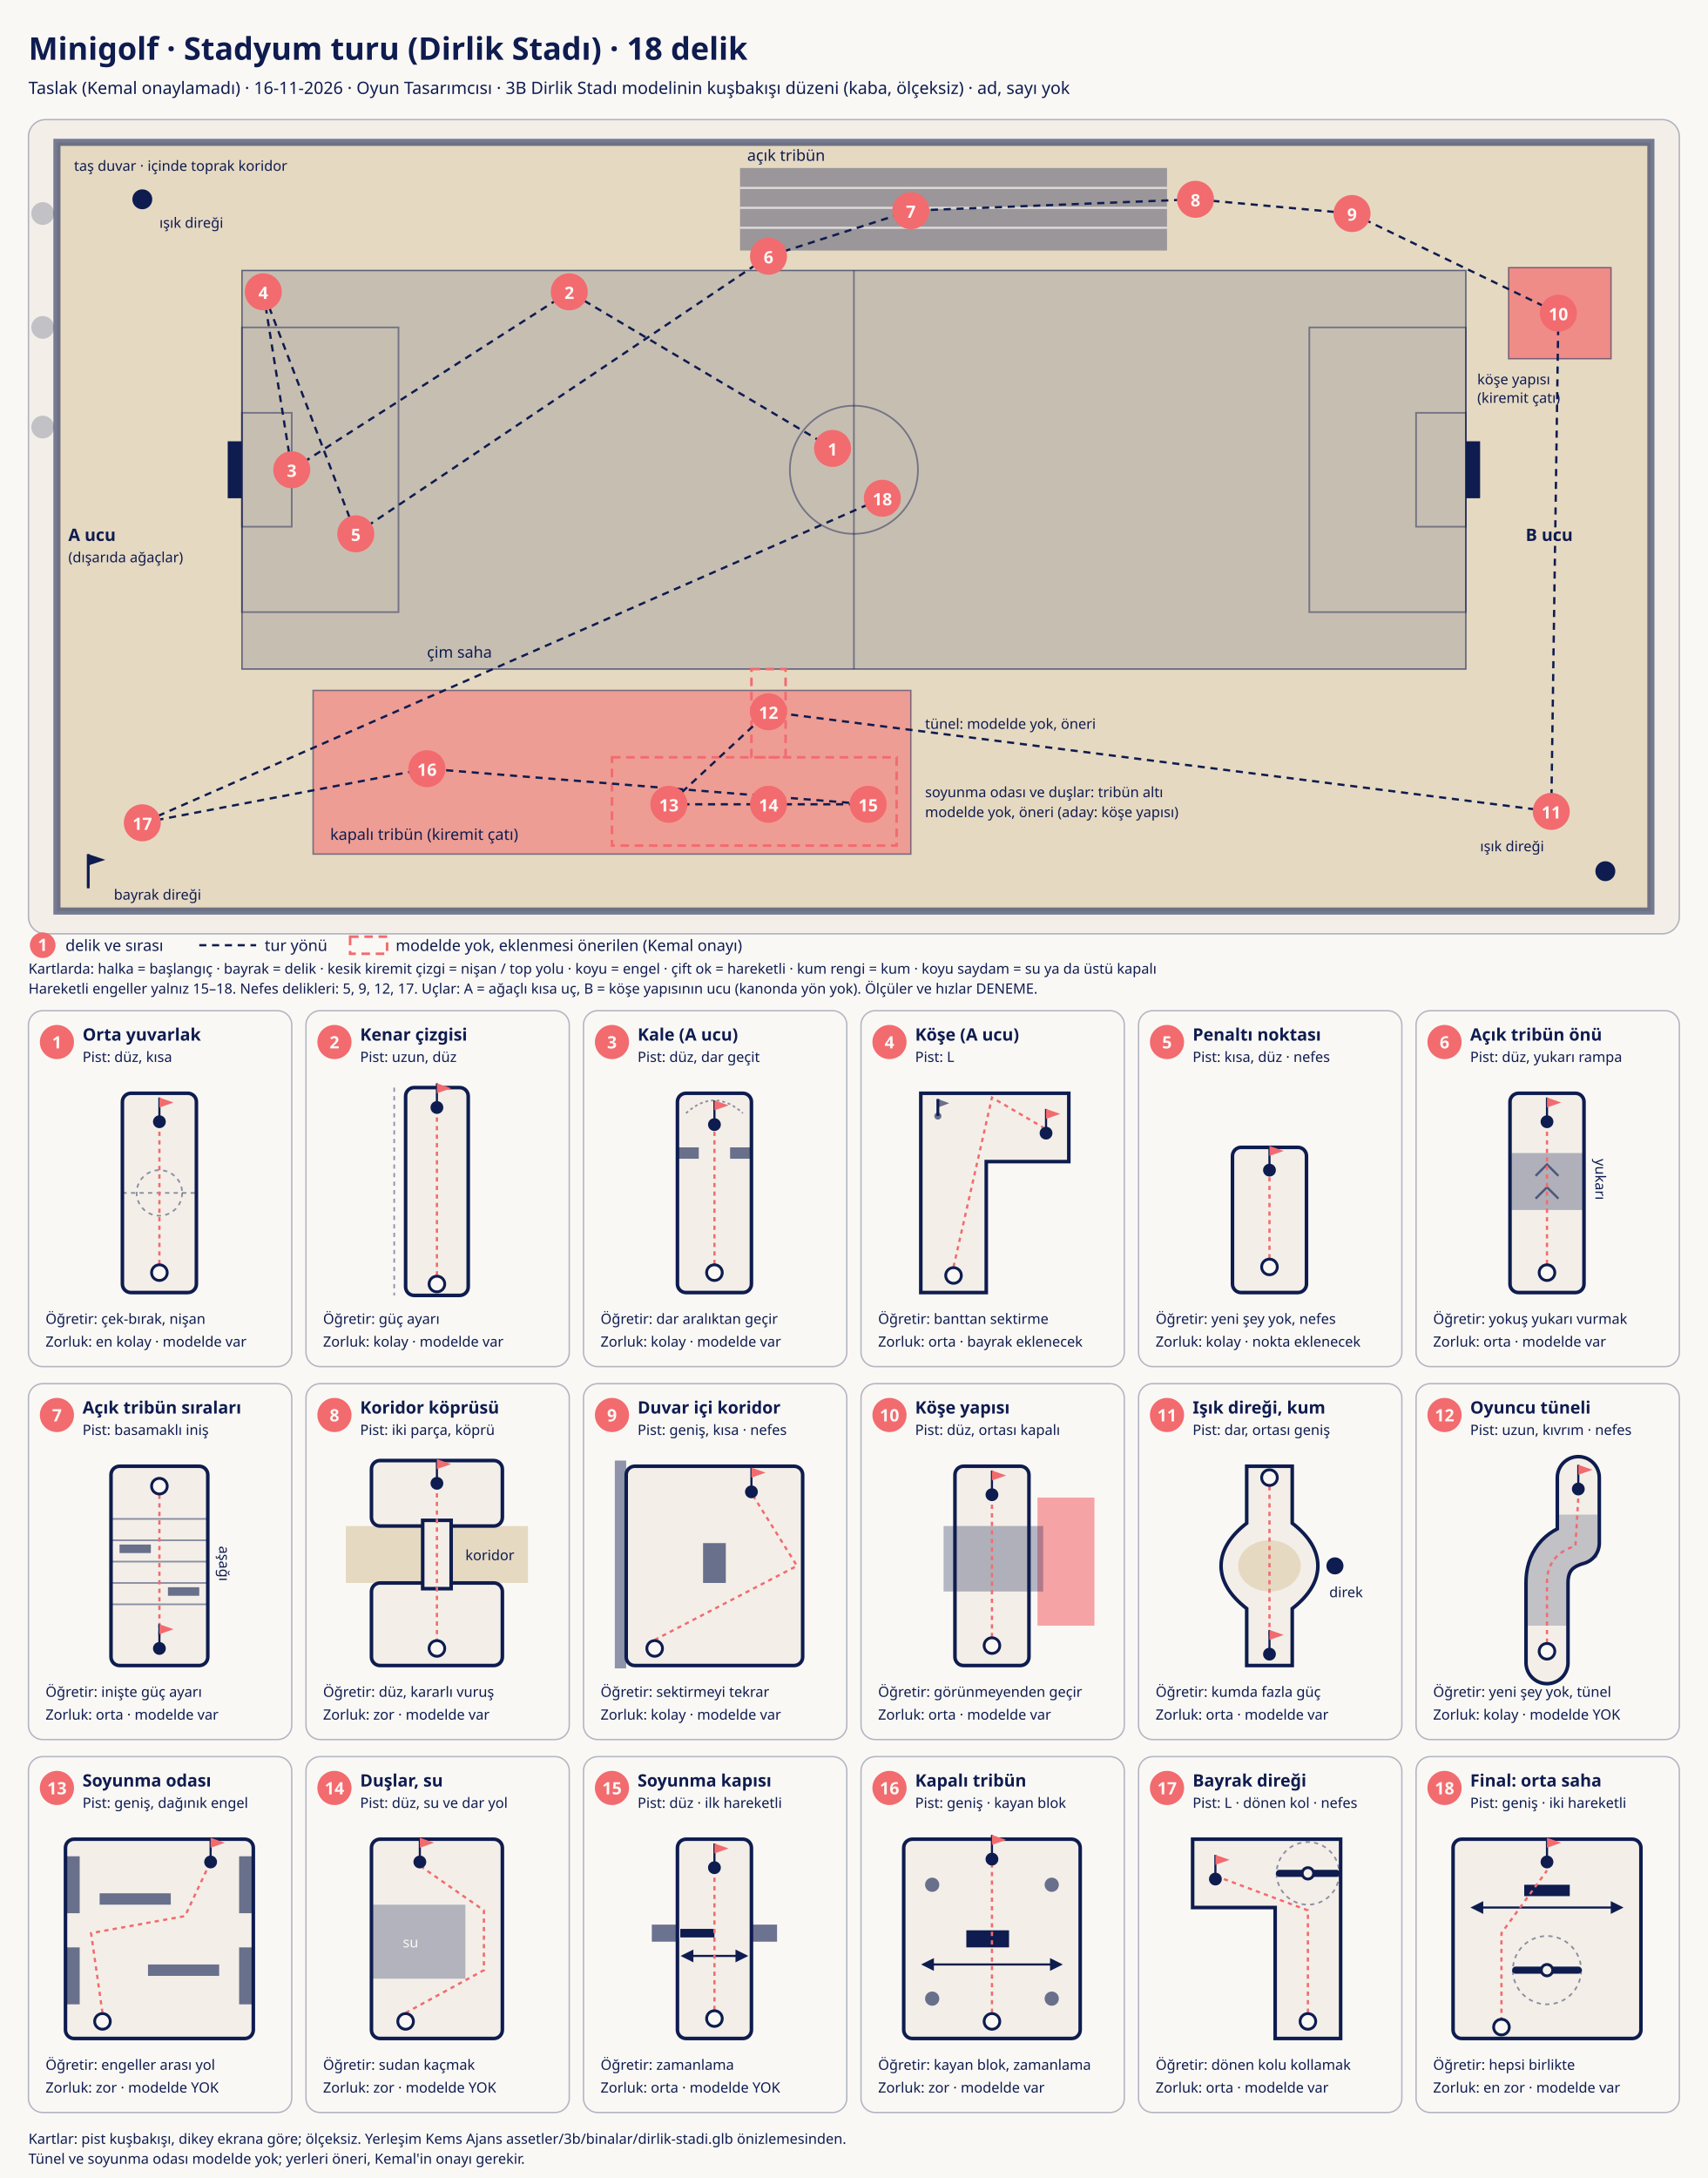
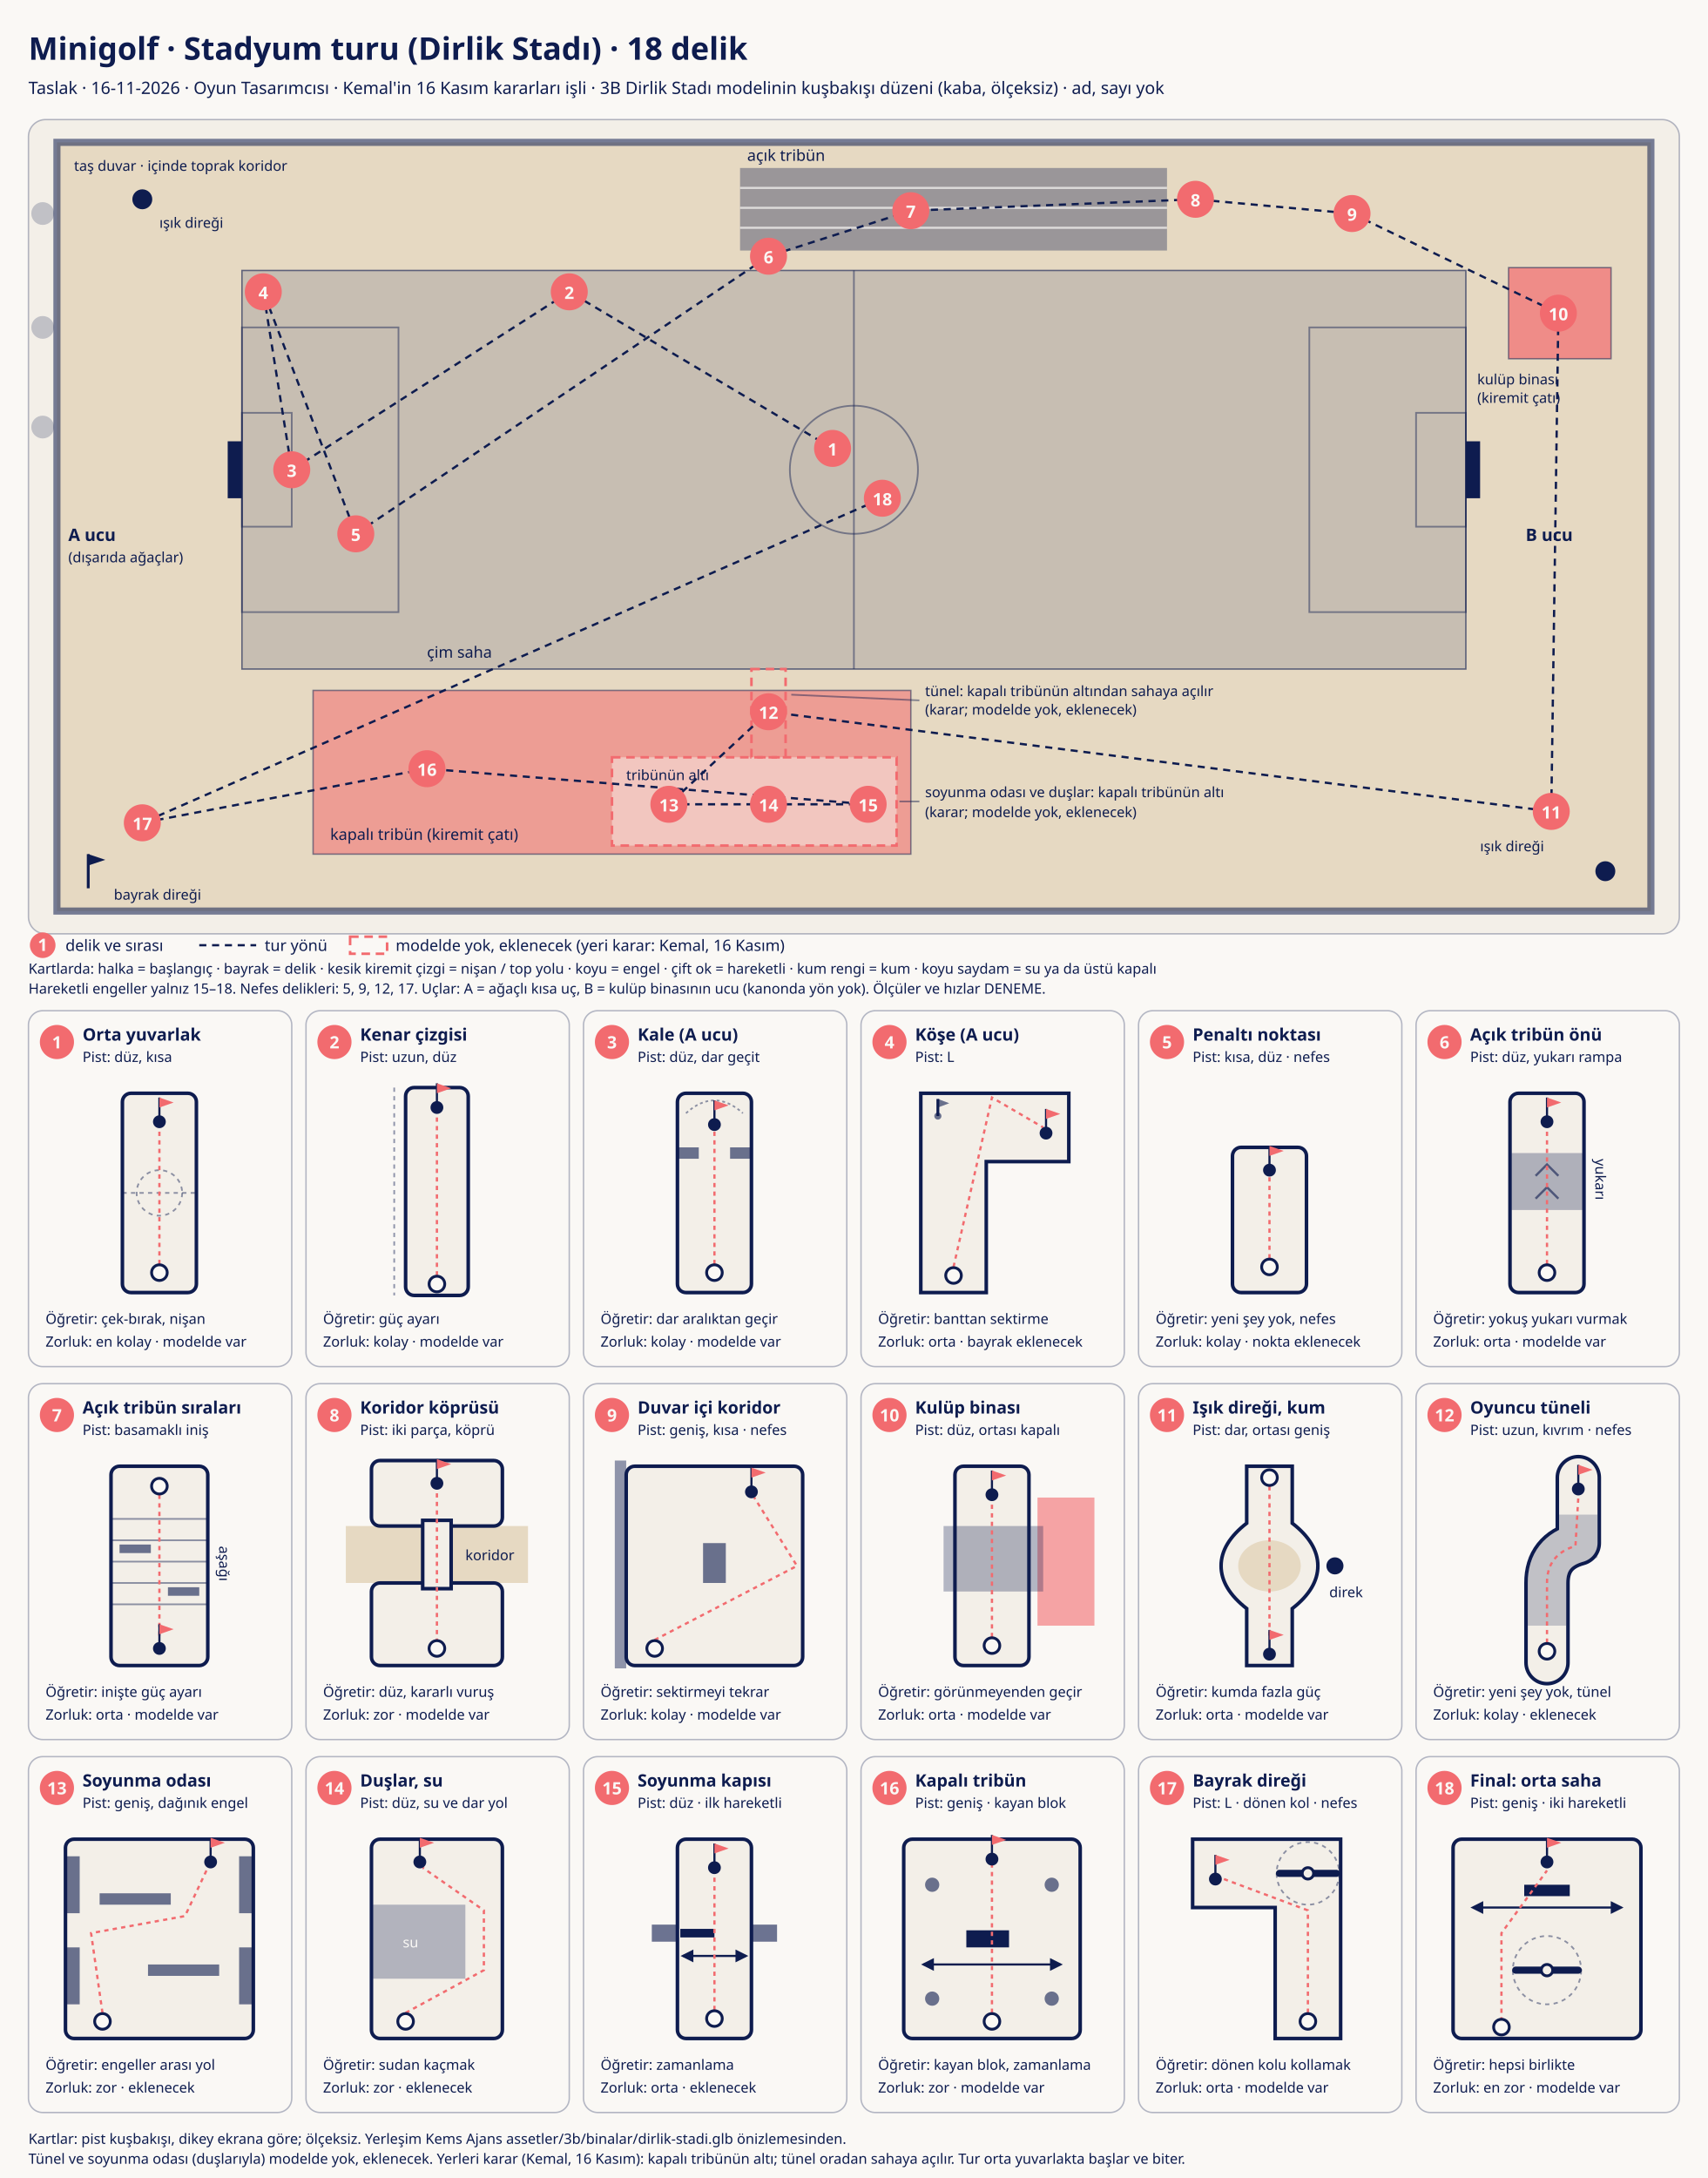
<svg xmlns="http://www.w3.org/2000/svg" xmlns:xlink="http://www.w3.org/1999/xlink" width="1200" height="1530" viewBox="0 0 1200 1530" font-family="Poppins, sans-serif">
  <style>
.b{font-size:22px;font-weight:600;fill:#0E1C4F}.a{font-size:12px;fill:#0E1C4F}.k{font-size:11px;fill:#0E1C4F}.ks{font-size:10px;fill:#0E1C4F}.kb{font-size:12px;font-weight:600;fill:#0E1C4F}
.kart{fill:#FAF8F5;stroke:#0E1C4F;stroke-opacity:.3}.no{fill:#F26B6F}.not{font-size:12px;font-weight:600;fill:#FAF8F5;text-anchor:middle}
.pist{fill:#F3EFE8;stroke:#0E1C4F;stroke-width:2.5}.dis{fill:none;stroke:#0E1C4F;stroke-width:32;stroke-linecap:round;stroke-linejoin:round}.ic{fill:none;stroke:#F3EFE8;stroke-width:27;stroke-linecap:round;stroke-linejoin:round}
.engel{fill:#0E1C4F;fill-opacity:.6}.nisan{fill:none;stroke:#F26B6F;stroke-width:1.6;stroke-dasharray:3 3}.ince{fill:none;stroke:#0E1C4F;stroke-opacity:.45;stroke-width:1.2}
.hareket{fill:none;stroke:#0E1C4F;stroke-width:1.5;marker-start:url(#uc);marker-end:url(#uc)}
.su{fill:#0E1C4F;fill-opacity:.28}.kum{fill:#E6D9C2}.kapali{fill:#0E1C4F;fill-opacity:.3}
.ek{fill:none;stroke:#F26B6F;stroke-width:1.8;stroke-dasharray:6 4}.rota{fill:none;stroke:#0E1C4F;stroke-width:1.6;stroke-dasharray:5 4}
</style>
  <defs>
    <marker id="uc" viewBox="0 0 10 10" refX="8" refY="5" markerWidth="6" markerHeight="6" orient="auto-start-reverse">
      <path d="M0 0L10 5L0 10z" fill="#0E1C4F" />
    </marker>
    <g id="bas">
      <circle r="5.5" fill="#FAF8F5" stroke="#0E1C4F" stroke-width="2" />
    </g>
    <g id="delik">
      <circle r="4.5" fill="#0E1C4F" />
      <line x1="0" y1="0" x2="0" y2="-17" stroke="#0E1C4F" stroke-width="1.5" />
      <path d="M0 -17L10 -13.5L0 -10z" fill="#F26B6F" />
    </g>
  </defs>
  <rect width="1200" height="1530" fill="#FAF8F5" />
  <text x="20" y="42" class="b">Minigolf · Stadyum turu (Dirlik Stadı) · 18 delik</text>
-   <text x="20" y="66" class="a">Taslak (Kemal onaylamadı) · 16-11-2026 · Oyun Tasarımcısı · 3B Dirlik Stadı modelinin kuşbakışı düzeni (kaba, ölçeksiz) · ad, sayı yok</text>
+   <text x="20" y="66" class="a">Taslak · 16-11-2026 · Oyun Tasarımcısı · Kemal'in 16 Kasım kararları işli · 3B Dirlik Stadı modelinin kuşbakışı düzeni (kaba, ölçeksiz) · ad, sayı yok</text>
  <rect x="20" y="84" width="1160" height="572" rx="12" fill="#F3EFE8" stroke="#0E1C4F" stroke-opacity=".3" />
  <g fill="#0E1C4F" fill-opacity=".22">
    <circle cx="30" cy="150" r="8" />
    <circle cx="30" cy="230" r="8" />
    <circle cx="30" cy="300" r="8" />
  </g>
  <rect x="40" y="100" width="1120" height="540" fill="#E6D9C2" stroke="#0E1C4F" stroke-width="5" stroke-opacity=".55" />
  <rect x="170" y="190" width="860" height="280" fill="#0E1C4F" fill-opacity=".14" stroke="#0E1C4F" stroke-opacity=".6" />
  <line x1="600" y1="190" x2="600" y2="470" class="ince" />
  <circle cx="600" cy="330" r="45" class="ince" />
  <rect x="170" y="230" width="110" height="200" class="ince" />
  <rect x="170" y="290" width="35" height="80" class="ince" />
  <rect x="920" y="230" width="110" height="200" class="ince" />
  <rect x="995" y="290" width="35" height="80" class="ince" />
  <rect x="160" y="310" width="10" height="40" fill="#0E1C4F" />
  <rect x="1030" y="310" width="10" height="40" fill="#0E1C4F" />
  <rect x="520" y="118" width="300" height="58" fill="#0E1C4F" fill-opacity=".35" />
  <g stroke="#FAF8F5" stroke-opacity=".7" stroke-width="1.5">
    <line x1="520" y1="132" x2="820" y2="132" />
    <line x1="520" y1="146" x2="820" y2="146" />
    <line x1="520" y1="160" x2="820" y2="160" />
  </g>
  <rect x="220" y="485" width="420" height="115" fill="#F26B6F" fill-opacity=".55" stroke="#0E1C4F" stroke-opacity=".5" />
  <rect x="1060" y="188" width="72" height="64" fill="#F26B6F" fill-opacity=".7" stroke="#0E1C4F" stroke-opacity=".5" />
  <circle cx="100" cy="140" r="7" fill="#0E1C4F" />
  <circle cx="1128" cy="612" r="7" fill="#0E1C4F" />
  <line x1="62" y1="624" x2="62" y2="600" stroke="#0E1C4F" stroke-width="2" />
  <path d="M62 600L74 604L62 608z" fill="#0E1C4F" />
+   <rect x="430" y="532" width="200" height="62" fill="#FAF8F5" fill-opacity=".45" stroke="none" />
  <rect x="528" y="470" width="24" height="62" class="ek" />
  <rect x="430" y="532" width="200" height="62" class="ek" />
+   <text x="440" y="548" class="ks">tribünün altı</text>
+   <line x1="646" y1="492" x2="556" y2="488" class="ince" />
+   <line x1="646" y1="563" x2="632" y2="563" class="ince" />
  <text x="300" y="462" class="k">çim saha</text>
  <text x="52" y="120" class="ks">taş duvar · içinde toprak koridor</text>
  <text x="112" y="160" class="ks">ışık direği</text>
  <text x="48" y="380" class="kb">A ucu</text>
  <text x="48" y="395" class="ks">(dışarıda ağaçlar)</text>
  <text x="1072" y="380" class="kb">B ucu</text>
  <text x="525" y="113" class="k">açık tribün</text>
-   <text x="1038" y="270" class="ks">köşe yapısı</text>
+   <text x="1038" y="270" class="ks">kulüp binası</text>
  <text x="1038" y="283" class="ks">(kiremit çatı)</text>
  <text x="1040" y="598" class="ks">ışık direği</text>
  <text x="80" y="632" class="ks">bayrak direği</text>
  <text x="232" y="590" class="k">kapalı tribün (kiremit çatı)</text>
-   <text x="650" y="512" class="ks">tünel: modelde yok, öneri</text>
-   <text x="650" y="560" class="ks">soyunma odası ve duşlar: tribün altı</text>
-   <text x="650" y="574" class="ks">modelde yok, öneri (aday: köşe yapısı)</text>
+   <text x="650" y="489" class="ks">tünel: kapalı tribünün altından sahaya açılır</text>
+   <text x="650" y="502" class="ks">(karar; modelde yok, eklenecek)</text>
+   <text x="650" y="560" class="ks">soyunma odası ve duşlar: kapalı tribünün altı</text>
+   <text x="650" y="574" class="ks">(karar; modelde yok, eklenecek)</text>
  <path d="M585 315L400 205L205 330L185 205L250 375L540 180L640 148L840 140L950 150L1095 220L1090 570L540 500L470 565L540 565L610 565L300 540L100 578L620 350" class="rota" />
  <g>
    <circle cx="585" cy="315" r="13" class="no" />
    <text x="585" y="320" class="not">1</text>
    <circle cx="400" cy="205" r="13" class="no" />
    <text x="400" y="210" class="not">2</text>
    <circle cx="205" cy="330" r="13" class="no" />
    <text x="205" y="335" class="not">3</text>
    <circle cx="185" cy="205" r="13" class="no" />
    <text x="185" y="210" class="not">4</text>
    <circle cx="250" cy="375" r="13" class="no" />
    <text x="250" y="380" class="not">5</text>
    <circle cx="540" cy="180" r="13" class="no" />
    <text x="540" y="185" class="not">6</text>
    <circle cx="640" cy="148" r="13" class="no" />
    <text x="640" y="153" class="not">7</text>
    <circle cx="840" cy="140" r="13" class="no" />
    <text x="840" y="145" class="not">8</text>
    <circle cx="950" cy="150" r="13" class="no" />
    <text x="950" y="155" class="not">9</text>
    <circle cx="1095" cy="220" r="13" class="no" />
    <text x="1095" y="225" class="not">10</text>
    <circle cx="1090" cy="570" r="13" class="no" />
    <text x="1090" y="575" class="not">11</text>
    <circle cx="540" cy="500" r="13" class="no" />
    <text x="540" y="505" class="not">12</text>
    <circle cx="470" cy="565" r="13" class="no" />
    <text x="470" y="570" class="not">13</text>
    <circle cx="540" cy="565" r="13" class="no" />
    <text x="540" y="570" class="not">14</text>
    <circle cx="610" cy="565" r="13" class="no" />
    <text x="610" y="570" class="not">15</text>
    <circle cx="300" cy="540" r="13" class="no" />
    <text x="300" y="545" class="not">16</text>
    <circle cx="100" cy="578" r="13" class="no" />
    <text x="100" y="583" class="not">17</text>
    <circle cx="620" cy="350" r="13" class="no" />
    <text x="620" y="355" class="not">18</text>
  </g>
  <g transform="translate(20,664)">
    <circle cx="10" cy="0" r="9" class="no" />
    <text x="10" y="4" class="not" font-size="11">1</text>
    <text x="26" y="4" class="k">delik ve sırası</text>
    <line x1="120" y1="0" x2="160" y2="0" class="rota" />
    <text x="166" y="4" class="k">tur yönü</text>
    <rect x="226" y="-6" width="26" height="12" class="ek" />
-     <text x="258" y="4" class="k">modelde yok, eklenmesi önerilen (Kemal onayı)</text>
+     <text x="258" y="4" class="k">modelde yok, eklenecek (yeri karar: Kemal, 16 Kasım)</text>
    <text x="0" y="20" class="ks">Kartlarda: halka = başlangıç · bayrak = delik · kesik kiremit çizgi = nişan / top yolu · koyu = engel · çift ok = hareketli · kum rengi = kum · koyu saydam = su ya da üstü kapalı</text>
-     <text x="0" y="34" class="ks">Hareketli engeller yalnız 15–18. Nefes delikleri: 5, 9, 12, 17. Uçlar: A = ağaçlı kısa uç, B = köşe yapısının ucu (kanonda yön yok). Ölçüler ve hızlar DENEME.</text>
+     <text x="0" y="34" class="ks">Hareketli engeller yalnız 15–18. Nefes delikleri: 5, 9, 12, 17. Uçlar: A = ağaçlı kısa uç, B = kulüp binasının ucu (kanonda yön yok). Ölçüler ve hızlar DENEME.</text>
  </g>
  <g transform="translate(20,710)">
    <rect width="185" height="250" rx="10" class="kart" />
    <circle cx="20" cy="22" r="12" class="no" />
    <text x="20" y="26.5" class="not">1</text>
    <text x="38" y="21" class="kb">Orta yuvarlak</text>
    <text x="38" y="36" class="ks">Pist: düz, kısa</text>
    <rect x="66" y="58" width="52" height="140" rx="6" class="pist" />
    <line x1="66" y1="128" x2="118" y2="128" class="ince" stroke-dasharray="3 3" />
    <circle cx="92" cy="128" r="16" class="ince" stroke-dasharray="3 3" />
    <line x1="92" y1="178" x2="92" y2="82" class="nisan" />
    <use xlink:href="#bas" x="92" y="184" />
    <use xlink:href="#delik" x="92" y="78" />
    <text x="12" y="220" class="ks">Öğretir: çek-bırak, nişan</text>
    <text x="12" y="236" class="ks">Zorluk: en kolay · modelde var</text>
  </g>
  <g transform="translate(215,710)">
    <rect width="185" height="250" rx="10" class="kart" />
    <circle cx="20" cy="22" r="12" class="no" />
    <text x="20" y="26.5" class="not">2</text>
    <text x="38" y="21" class="kb">Kenar çizgisi</text>
    <text x="38" y="36" class="ks">Pist: uzun, düz</text>
    <line x1="62" y1="54" x2="62" y2="200" class="ince" stroke-dasharray="3 3" />
    <rect x="70" y="54" width="44" height="146" rx="6" class="pist" />
    <line x1="92" y1="186" x2="92" y2="72" class="nisan" />
    <use xlink:href="#bas" x="92" y="192" />
    <use xlink:href="#delik" x="92" y="68" />
    <text x="12" y="220" class="ks">Öğretir: güç ayarı</text>
    <text x="12" y="236" class="ks">Zorluk: kolay · modelde var</text>
  </g>
  <g transform="translate(410,710)">
    <rect width="185" height="250" rx="10" class="kart" />
    <circle cx="20" cy="22" r="12" class="no" />
    <text x="20" y="26.5" class="not">3</text>
    <text x="38" y="21" class="kb">Kale (A ucu)</text>
    <text x="38" y="36" class="ks">Pist: düz, dar geçit</text>
    <rect x="66" y="58" width="52" height="140" rx="6" class="pist" />
    <rect x="66" y="96" width="15" height="8" class="engel" />
    <rect x="103" y="96" width="15" height="8" class="engel" />
    <path d="M72 72Q92 54 112 72" class="ince" stroke-dasharray="2 2" />
    <line x1="92" y1="178" x2="92" y2="84" class="nisan" />
    <use xlink:href="#bas" x="92" y="184" />
    <use xlink:href="#delik" x="92" y="80" />
    <text x="12" y="220" class="ks">Öğretir: dar aralıktan geçir</text>
    <text x="12" y="236" class="ks">Zorluk: kolay · modelde var</text>
  </g>
  <g transform="translate(605,710)">
    <rect width="185" height="250" rx="10" class="kart" />
    <circle cx="20" cy="22" r="12" class="no" />
    <text x="20" y="26.5" class="not">4</text>
    <text x="38" y="21" class="kb">Köşe (A ucu)</text>
    <text x="38" y="36" class="ks">Pist: L</text>
    <path d="M42 198L88 198L88 106L146 106L146 58L42 58Z" class="pist" />
    <line x1="54" y1="74" x2="54" y2="62" stroke="#0E1C4F" stroke-width="2" />
    <path d="M54 62L62 65L54 68z" class="engel" />
    <circle cx="54" cy="74" r="2.5" class="engel" />
    <path d="M65 180L92 61L128 82" class="nisan" />
    <use xlink:href="#bas" x="65" y="186" />
    <use xlink:href="#delik" x="130" y="86" />
    <text x="12" y="220" class="ks">Öğretir: banttan sektirme</text>
    <text x="12" y="236" class="ks">Zorluk: orta · bayrak eklenecek</text>
  </g>
  <g transform="translate(800,710)">
    <rect width="185" height="250" rx="10" class="kart" />
    <circle cx="20" cy="22" r="12" class="no" />
    <text x="20" y="26.5" class="not">5</text>
    <text x="38" y="21" class="kb">Penaltı noktası</text>
    <text x="38" y="36" class="ks">Pist: kısa, düz · nefes</text>
    <rect x="66" y="96" width="52" height="102" rx="6" class="pist" />
    <line x1="92" y1="174" x2="92" y2="116" class="nisan" />
    <use xlink:href="#bas" x="92" y="180" />
    <use xlink:href="#delik" x="92" y="112" />
    <text x="12" y="220" class="ks">Öğretir: yeni şey yok, nefes</text>
    <text x="12" y="236" class="ks">Zorluk: kolay · nokta eklenecek</text>
  </g>
  <g transform="translate(995,710)">
    <rect width="185" height="250" rx="10" class="kart" />
    <circle cx="20" cy="22" r="12" class="no" />
    <text x="20" y="26.5" class="not">6</text>
    <text x="38" y="21" class="kb">Açık tribün önü</text>
    <text x="38" y="36" class="ks">Pist: düz, yukarı rampa</text>
    <rect x="66" y="58" width="52" height="140" rx="6" class="pist" />
    <rect x="67" y="100" width="50" height="40" class="kapali" fill-opacity=".15" />
    <g fill="none" stroke="#0E1C4F" stroke-opacity=".6" stroke-width="1.6">
      <path d="M84 132L92 124L100 132" />
      <path d="M84 116L92 108L100 116" />
    </g>
    <text x="126" y="104" class="ks" transform="rotate(90 126 104)">yukarı</text>
    <line x1="92" y1="178" x2="92" y2="82" class="nisan" />
    <use xlink:href="#bas" x="92" y="184" />
    <use xlink:href="#delik" x="92" y="78" />
    <text x="12" y="220" class="ks">Öğretir: yokuş yukarı vurmak</text>
    <text x="12" y="236" class="ks">Zorluk: orta · modelde var</text>
  </g>
  <g transform="translate(20,972)">
    <rect width="185" height="250" rx="10" class="kart" />
    <circle cx="20" cy="22" r="12" class="no" />
    <text x="20" y="26.5" class="not">7</text>
    <text x="38" y="21" class="kb">Açık tribün sıraları</text>
    <text x="38" y="36" class="ks">Pist: basamaklı iniş</text>
    <rect x="58" y="58" width="68" height="140" rx="6" class="pist" />
    <g class="ince" stroke-width="1.6">
      <line x1="58" y1="95" x2="126" y2="95" />
      <line x1="58" y1="110" x2="126" y2="110" />
      <line x1="58" y1="125" x2="126" y2="125" />
      <line x1="58" y1="140" x2="126" y2="140" />
      <line x1="58" y1="155" x2="126" y2="155" />
    </g>
    <rect x="64" y="113" width="22" height="6" class="engel" />
    <rect x="98" y="143" width="22" height="6" class="engel" />
    <line x1="92" y1="78" x2="92" y2="178" class="nisan" />
    <use xlink:href="#bas" x="92" y="72" />
    <use xlink:href="#delik" x="92" y="186" />
    <text x="134" y="114" class="ks" transform="rotate(90 134 114)">aşağı</text>
    <text x="12" y="220" class="ks">Öğretir: inişte güç ayarı</text>
    <text x="12" y="236" class="ks">Zorluk: orta · modelde var</text>
  </g>
  <g transform="translate(215,972)">
    <rect width="185" height="250" rx="10" class="kart" />
    <circle cx="20" cy="22" r="12" class="no" />
    <text x="20" y="26.5" class="not">8</text>
    <text x="38" y="21" class="kb">Koridor köprüsü</text>
    <text x="38" y="36" class="ks">Pist: iki parça, köprü</text>
    <rect x="28" y="100" width="128" height="40" fill="#E6D9C2" />
    <rect x="46" y="140" width="92" height="58" rx="6" class="pist" />
    <rect x="46" y="54" width="92" height="46" rx="6" class="pist" />
    <rect x="82" y="96" width="20" height="48" class="pist" />
    <text x="112" y="124" class="ks">koridor</text>
    <line x1="92" y1="182" x2="92" y2="74" class="nisan" />
    <use xlink:href="#bas" x="92" y="186" />
    <use xlink:href="#delik" x="92" y="70" />
    <text x="12" y="220" class="ks">Öğretir: düz, kararlı vuruş</text>
    <text x="12" y="236" class="ks">Zorluk: zor · modelde var</text>
  </g>
  <g transform="translate(410,972)">
    <rect width="185" height="250" rx="10" class="kart" />
    <circle cx="20" cy="22" r="12" class="no" />
    <text x="20" y="26.5" class="not">9</text>
    <text x="38" y="21" class="kb">Duvar içi koridor</text>
    <text x="38" y="36" class="ks">Pist: geniş, kısa · nefes</text>
    <rect x="22" y="54" width="8" height="146" fill="#0E1C4F" fill-opacity=".45" />
    <rect x="30" y="58" width="124" height="140" rx="6" class="pist" />
    <rect x="84" y="112" width="16" height="28" class="engel" />
    <path d="M50 180L150 128L120 80" class="nisan" />
    <use xlink:href="#bas" x="50" y="186" />
    <use xlink:href="#delik" x="118" y="76" />
    <text x="12" y="220" class="ks">Öğretir: sektirmeyi tekrar</text>
    <text x="12" y="236" class="ks">Zorluk: kolay · modelde var</text>
  </g>
  <g transform="translate(605,972)">
    <rect width="185" height="250" rx="10" class="kart" />
    <circle cx="20" cy="22" r="12" class="no" />
    <text x="20" y="26.5" class="not">10</text>
-     <text x="38" y="21" class="kb">Köşe yapısı</text>
+     <text x="38" y="21" class="kb">Kulüp binası</text>
    <text x="38" y="36" class="ks">Pist: düz, ortası kapalı</text>
    <rect x="124" y="80" width="40" height="90" fill="#F26B6F" fill-opacity=".6" />
    <rect x="66" y="58" width="52" height="140" rx="6" class="pist" />
    <rect x="58" y="100" width="70" height="46" class="kapali" />
    <line x1="92" y1="178" x2="92" y2="82" class="nisan" />
    <use xlink:href="#bas" x="92" y="184" />
    <use xlink:href="#delik" x="92" y="78" />
    <text x="12" y="220" class="ks">Öğretir: görünmeyenden geçir</text>
    <text x="12" y="236" class="ks">Zorluk: orta · modelde var</text>
  </g>
  <g transform="translate(800,972)">
    <rect width="185" height="250" rx="10" class="kart" />
    <circle cx="20" cy="22" r="12" class="no" />
    <text x="20" y="26.5" class="not">11</text>
    <text x="38" y="21" class="kb">Işık direği, kum</text>
    <text x="38" y="36" class="ks">Pist: dar, ortası geniş</text>
    <path d="M76 58L108 58L108 98Q126 112 126 128Q126 144 108 158L108 198L76 198L76 158Q58 144 58 128Q58 112 76 98Z" class="pist" />
    <ellipse cx="92" cy="128" rx="22" ry="18" class="kum" />
    <circle cx="138" cy="128" r="6" fill="#0E1C4F" />
    <text x="134" y="150" class="ks">direk</text>
    <line x1="92" y1="72" x2="92" y2="180" class="nisan" />
    <use xlink:href="#bas" x="92" y="66" />
    <use xlink:href="#delik" x="92" y="190" />
    <text x="12" y="220" class="ks">Öğretir: kumda fazla güç</text>
    <text x="12" y="236" class="ks">Zorluk: orta · modelde var</text>
  </g>
  <g transform="translate(995,972)">
    <rect width="185" height="250" rx="10" class="kart" />
    <circle cx="20" cy="22" r="12" class="no" />
    <text x="20" y="26.5" class="not">12</text>
    <text x="38" y="21" class="kb">Oyuncu tüneli</text>
    <text x="38" y="36" class="ks">Pist: uzun, kıvrım · nefes</text>
    <path d="M92 196L92 140Q92 118 114 112L114 66" class="dis" />
    <path d="M92 196L92 140Q92 118 114 112L114 66" class="ic" />
    <path d="M92 170L92 140Q92 118 114 112L114 92" fill="none" stroke="#0E1C4F" stroke-opacity=".22" stroke-width="27" />
    <path d="M92 182L92 140Q92 120 112 114L114 80" class="nisan" />
    <use xlink:href="#bas" x="92" y="188" />
    <use xlink:href="#delik" x="114" y="74" />
    <text x="12" y="220" class="ks">Öğretir: yeni şey yok, tünel</text>
-     <text x="12" y="236" class="ks">Zorluk: kolay · modelde YOK</text>
+     <text x="12" y="236" class="ks">Zorluk: kolay · eklenecek</text>
  </g>
  <g transform="translate(20,1234)">
    <rect width="185" height="250" rx="10" class="kart" />
    <circle cx="20" cy="22" r="12" class="no" />
    <text x="20" y="26.5" class="not">13</text>
    <text x="38" y="21" class="kb">Soyunma odası</text>
    <text x="38" y="36" class="ks">Pist: geniş, dağınık engel</text>
    <rect x="26" y="58" width="132" height="140" rx="6" class="pist" />
    <g class="engel">
      <rect x="26" y="70" width="10" height="40" />
      <rect x="26" y="134" width="10" height="40" />
      <rect x="148" y="70" width="10" height="40" />
      <rect x="148" y="134" width="10" height="40" />
      <rect x="50" y="96" width="50" height="8" />
      <rect x="84" y="146" width="50" height="8" />
    </g>
    <path d="M52 180L44 124L110 112L126 78" class="nisan" />
    <use xlink:href="#bas" x="52" y="186" />
    <use xlink:href="#delik" x="128" y="74" />
    <text x="12" y="220" class="ks">Öğretir: engeller arası yol</text>
-     <text x="12" y="236" class="ks">Zorluk: zor · modelde YOK</text>
+     <text x="12" y="236" class="ks">Zorluk: zor · eklenecek</text>
  </g>
  <g transform="translate(215,1234)">
    <rect width="185" height="250" rx="10" class="kart" />
    <circle cx="20" cy="22" r="12" class="no" />
    <text x="20" y="26.5" class="not">14</text>
    <text x="38" y="21" class="kb">Duşlar, su</text>
    <text x="38" y="36" class="ks">Pist: düz, su ve dar yol</text>
    <rect x="46" y="58" width="92" height="140" rx="6" class="pist" />
    <rect x="47" y="104" width="65" height="52" class="su" />
    <text x="68" y="134" font-size="10" fill="#FAF8F5">su</text>
    <path d="M70 180L125 150L125 108L82 78" class="nisan" />
    <use xlink:href="#bas" x="70" y="186" />
    <use xlink:href="#delik" x="80" y="74" />
    <text x="12" y="220" class="ks">Öğretir: sudan kaçmak</text>
-     <text x="12" y="236" class="ks">Zorluk: zor · modelde YOK</text>
+     <text x="12" y="236" class="ks">Zorluk: zor · eklenecek</text>
  </g>
  <g transform="translate(410,1234)">
    <rect width="185" height="250" rx="10" class="kart" />
    <circle cx="20" cy="22" r="12" class="no" />
    <text x="20" y="26.5" class="not">15</text>
    <text x="38" y="21" class="kb">Soyunma kapısı</text>
    <text x="38" y="36" class="ks">Pist: düz · ilk hareketli</text>
    <rect x="66" y="58" width="52" height="140" rx="6" class="pist" />
    <rect x="48" y="118" width="18" height="12" class="engel" />
    <rect x="118" y="118" width="18" height="12" class="engel" />
    <rect x="68" y="121" width="24" height="6" fill="#0E1C4F" />
    <line x1="70" y1="140" x2="114" y2="140" class="hareket" />
    <line x1="92" y1="178" x2="92" y2="82" class="nisan" />
    <use xlink:href="#bas" x="92" y="184" />
    <use xlink:href="#delik" x="92" y="78" />
    <text x="12" y="220" class="ks">Öğretir: zamanlama</text>
-     <text x="12" y="236" class="ks">Zorluk: orta · modelde YOK</text>
+     <text x="12" y="236" class="ks">Zorluk: orta · eklenecek</text>
  </g>
  <g transform="translate(605,1234)">
    <rect width="185" height="250" rx="10" class="kart" />
    <circle cx="20" cy="22" r="12" class="no" />
    <text x="20" y="26.5" class="not">16</text>
    <text x="38" y="21" class="kb">Kapalı tribün</text>
    <text x="38" y="36" class="ks">Pist: geniş · kayan blok</text>
    <rect x="30" y="58" width="124" height="140" rx="6" class="pist" />
    <g class="engel">
      <circle cx="50" cy="90" r="5" />
      <circle cx="134" cy="90" r="5" />
      <circle cx="50" cy="170" r="5" />
      <circle cx="134" cy="170" r="5" />
    </g>
    <rect x="74" y="122" width="30" height="12" fill="#0E1C4F" />
    <line x1="44" y1="146" x2="140" y2="146" class="hareket" />
    <line x1="92" y1="180" x2="92" y2="76" class="nisan" />
    <use xlink:href="#bas" x="92" y="186" />
    <use xlink:href="#delik" x="92" y="72" />
    <text x="12" y="220" class="ks">Öğretir: kayan blok, zamanlama</text>
    <text x="12" y="236" class="ks">Zorluk: zor · modelde var</text>
  </g>
  <g transform="translate(800,1234)">
    <rect width="185" height="250" rx="10" class="kart" />
    <circle cx="20" cy="22" r="12" class="no" />
    <text x="20" y="26.5" class="not">17</text>
    <text x="38" y="21" class="kb">Bayrak direği</text>
    <text x="38" y="36" class="ks">Pist: L · dönen kol · nefes</text>
    <path d="M142 198L96 198L96 106L38 106L38 58L142 58Z" class="pist" />
    <circle cx="119" cy="82" r="22" class="ince" stroke-dasharray="3 3" />
    <line x1="99" y1="82" x2="139" y2="82" stroke="#0E1C4F" stroke-width="5" stroke-linecap="round" />
    <circle cx="119" cy="82" r="4" fill="#F3EFE8" stroke="#0E1C4F" stroke-width="2" />
    <path d="M119 180L119 108L60 86" class="nisan" />
    <use xlink:href="#bas" x="119" y="186" />
    <use xlink:href="#delik" x="54" y="86" />
    <text x="12" y="220" class="ks">Öğretir: dönen kolu kollamak</text>
    <text x="12" y="236" class="ks">Zorluk: orta · modelde var</text>
  </g>
  <g transform="translate(995,1234)">
    <rect width="185" height="250" rx="10" class="kart" />
    <circle cx="20" cy="22" r="12" class="no" />
    <text x="20" y="26.5" class="not">18</text>
    <text x="38" y="21" class="kb">Final: orta saha</text>
    <text x="38" y="36" class="ks">Pist: geniş · iki hareketli</text>
    <rect x="26" y="58" width="132" height="140" rx="6" class="pist" />
    <circle cx="92" cy="150" r="24" class="ince" stroke-dasharray="3 3" />
    <line x1="70" y1="150" x2="114" y2="150" stroke="#0E1C4F" stroke-width="5" stroke-linecap="round" />
    <circle cx="92" cy="150" r="4" fill="#F3EFE8" stroke="#0E1C4F" stroke-width="2" />
    <rect x="76" y="90" width="32" height="8" fill="#0E1C4F" />
    <line x1="40" y1="106" x2="144" y2="106" class="hareket" />
    <path d="M60 186L60 124L92 80" class="nisan" />
    <use xlink:href="#bas" x="60" y="190" />
    <use xlink:href="#delik" x="92" y="74" />
    <text x="12" y="220" class="ks">Öğretir: hepsi birlikte</text>
    <text x="12" y="236" class="ks">Zorluk: en zor · modelde var</text>
  </g>
  <text x="20" y="1506" class="ks">Kartlar: pist kuşbakışı, dikey ekrana göre; ölçeksiz. Yerleşim Kems Ajans assetler/3b/binalar/dirlik-stadi.glb önizlemesinden.</text>
-   <text x="20" y="1520" class="ks">Tünel ve soyunma odası modelde yok; yerleri öneri, Kemal'in onayı gerekir.</text>
+   <text x="20" y="1520" class="ks">Tünel ve soyunma odası (duşlarıyla) modelde yok, eklenecek. Yerleri karar (Kemal, 16 Kasım): kapalı tribünün altı; tünel oradan sahaya açılır. Tur orta yuvarlakta başlar ve biter.</text>
</svg>
